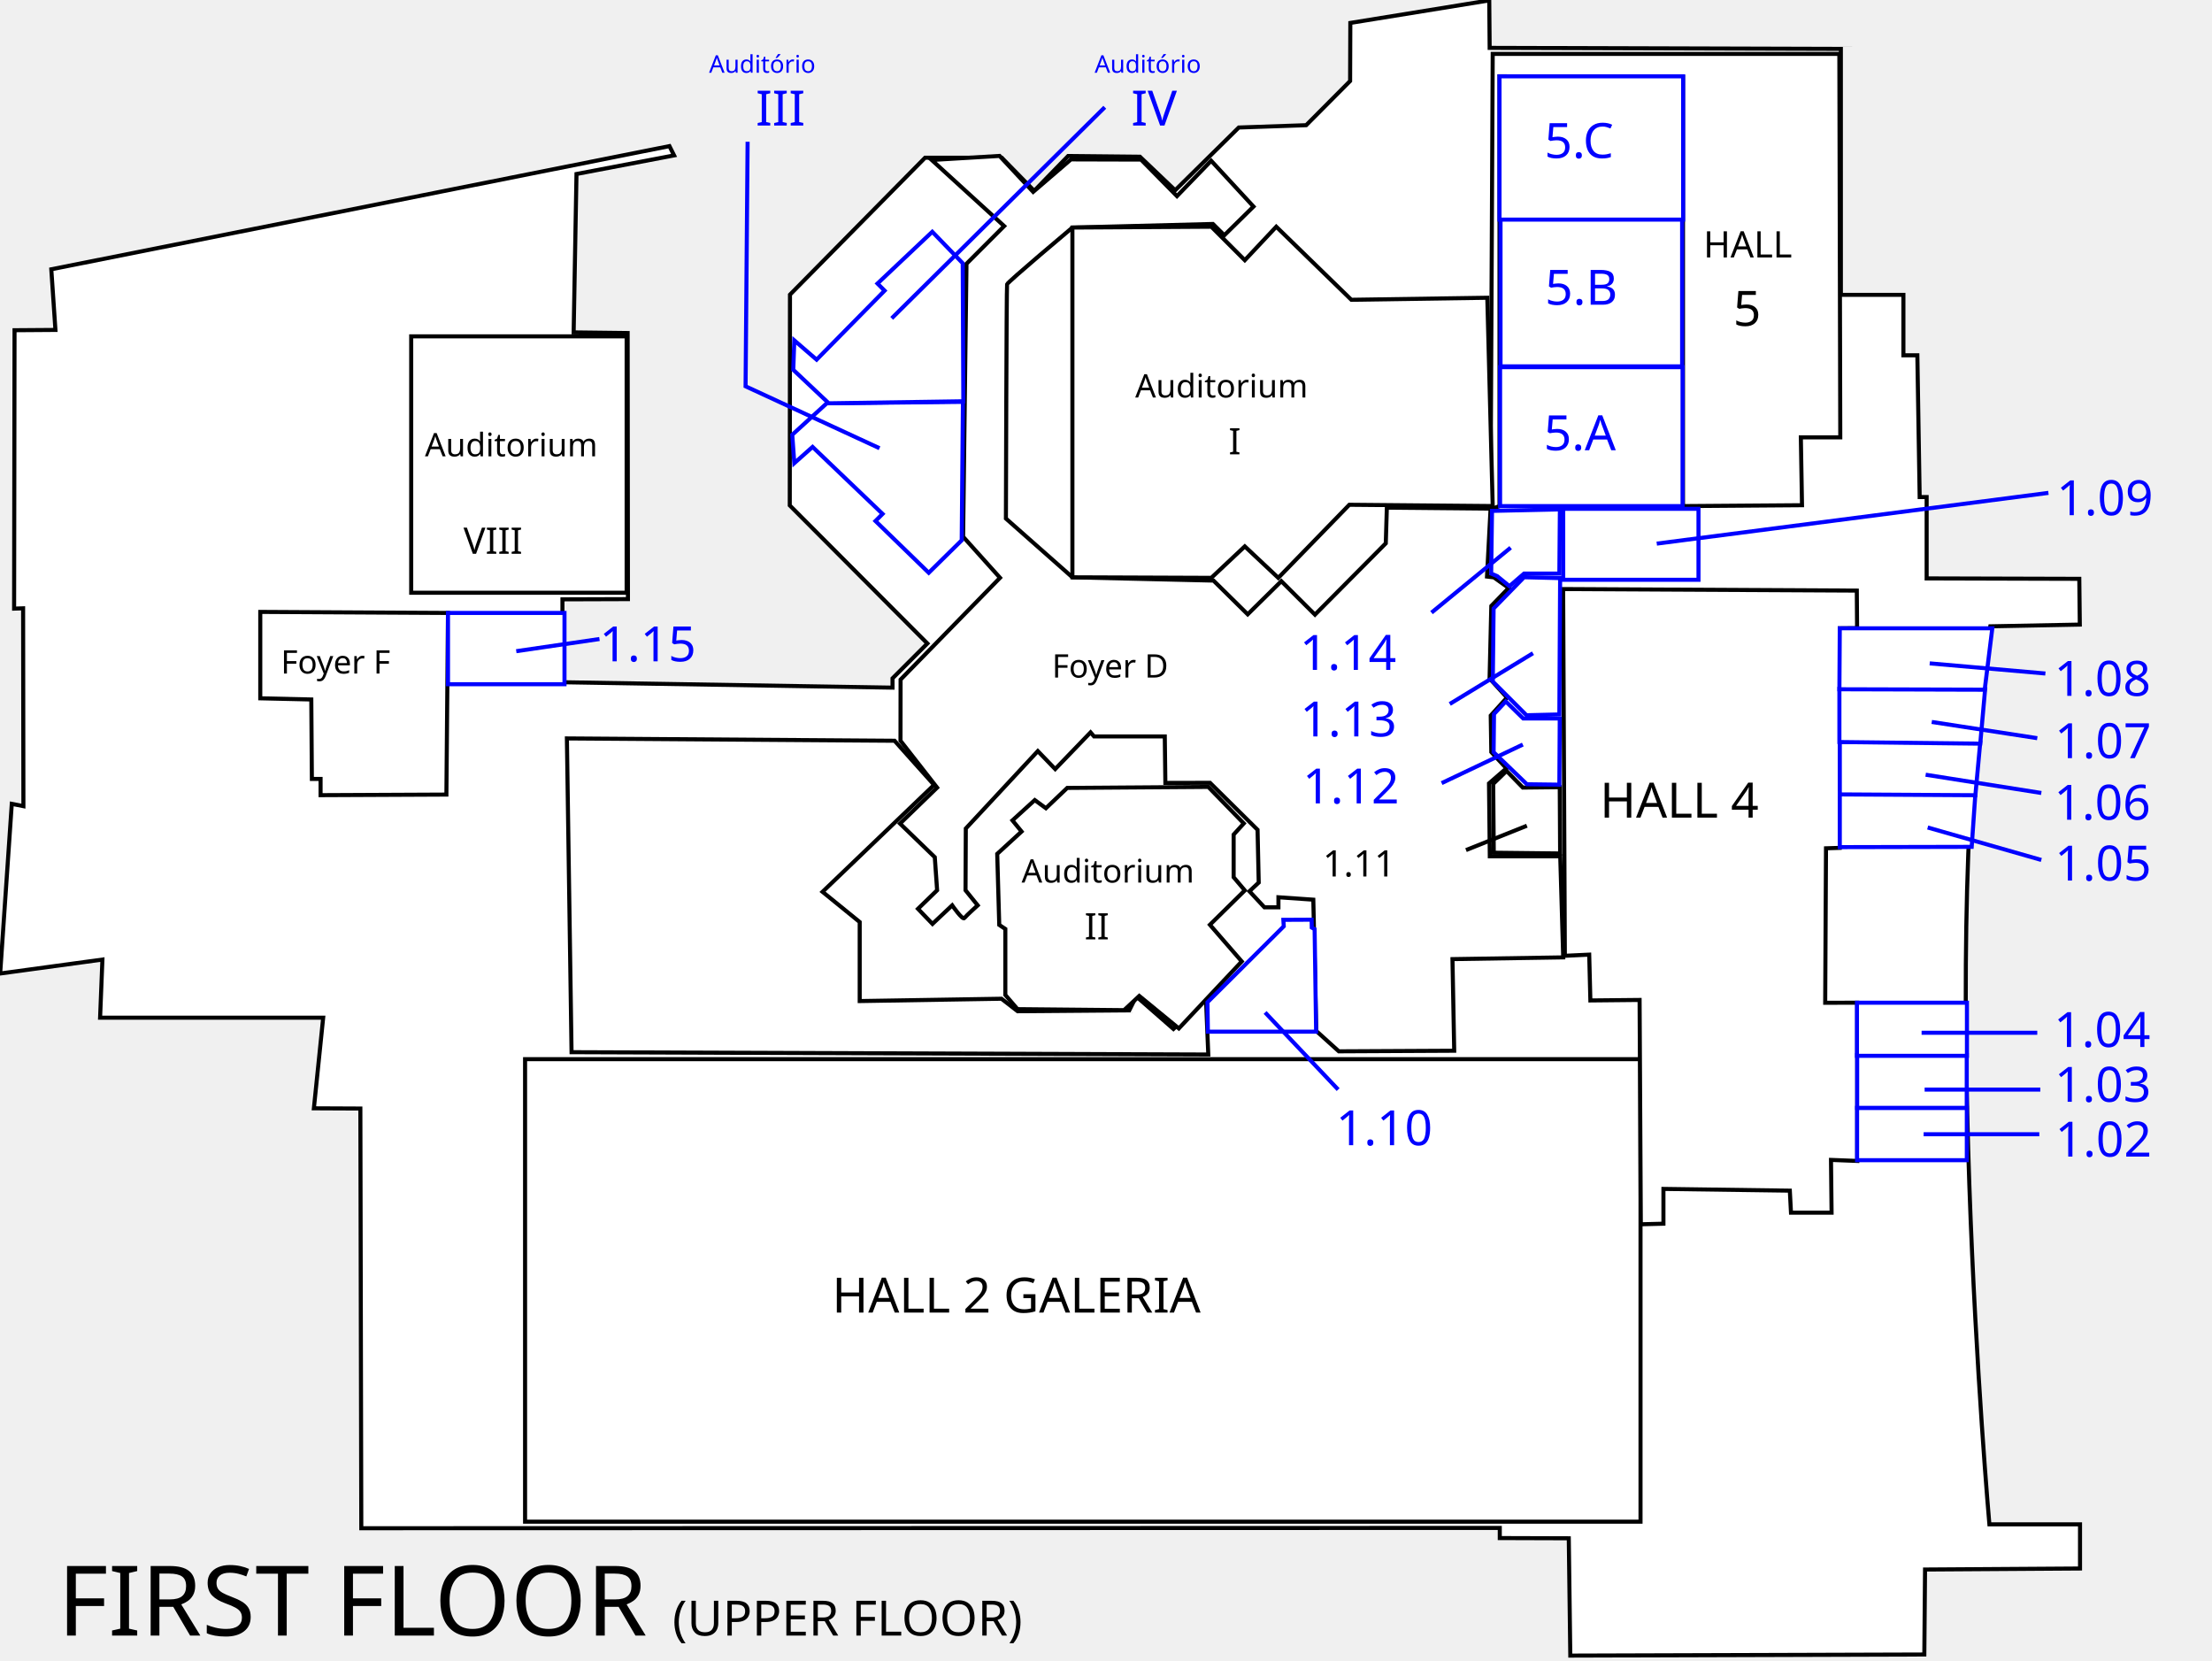
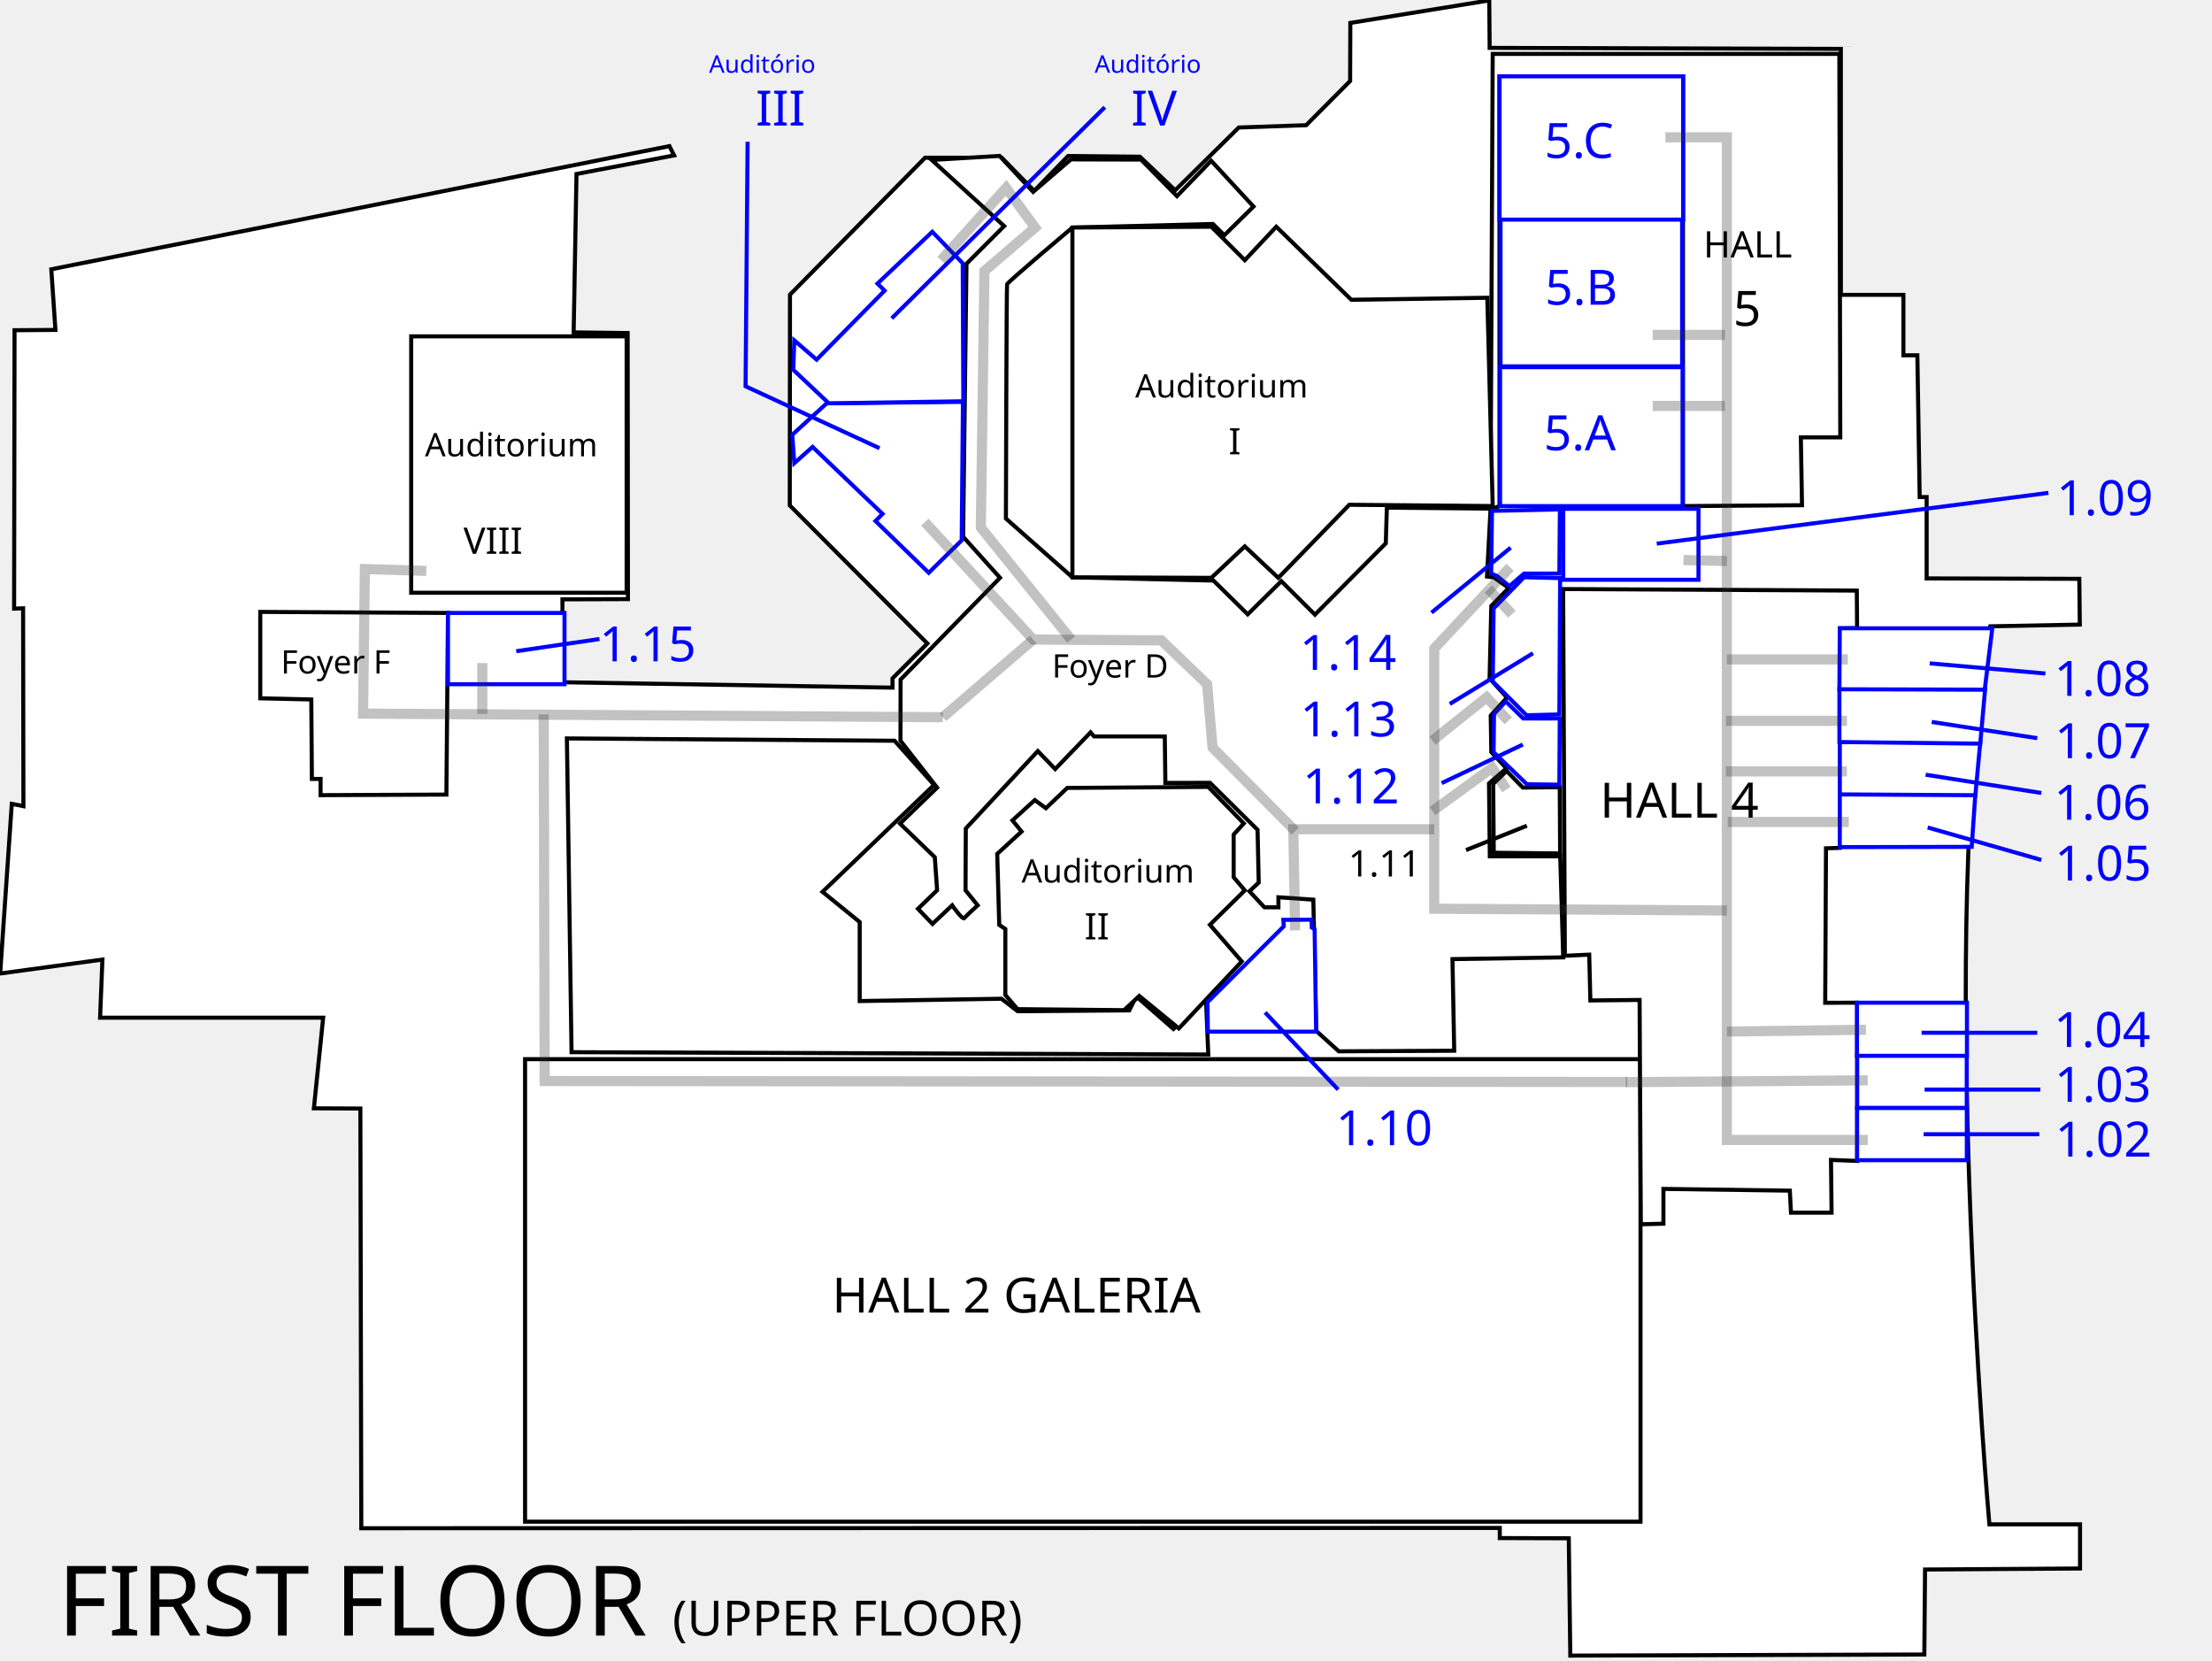
<svg xmlns="http://www.w3.org/2000/svg" viewBox="0 0 1090 818">
  <style>
    rect, path { fill:white; stroke:#000000; stroke-width: 2px;}
    text { font-size: 16px; font-family: sans-serif;}
    text.w3c, text.bigger { font-size: 2em; }
    text.w3c { fill: blue; }
    .w3c-line, rect.w3c, path.w3c { stroke:blue; stroke-width: 2px;}
    .w3c-line { fill: none; }
+     #walkpaths path { fill: none; stroke: rgba(50, 50, 50, 0.3); stroke-width: 5px }
  </style>
  <g transform="translate(-130.603,-133.16)" id="building">
    <path id="building" d="m 308.641,886.111 561.002,-0.145 0,5 34,0.105 0.75,57.796 174.453,-0.54 0.355,-41.869 76.368,-0.5 0,-21.757 -44.66,0 c 0,0 -26.489,-298.522 0.434,-442.456 l 44.12,-0.85 -0.25,-22.547 -75.223,-0.21 0,-40.079 -3.435,0 -1.145,-69.852 -6.871,0 0,-29.773 -30.813,0 -0.01,-121.184 -173.06,-0.5 -0.201,-23.391 -68.457,11.096 -0.105,28.628 -21.652,21.757 -33.208,1.145 -31.354,30.918 -17.346,-16.532 -35.394,-0.355 -16.717,17.177 -15.991,-16.322 -37.789,0 -66.562,67.457 -0.105,103.851 67.812,68.022 -17.177,17.177 0,4.58 -162.649,-2.66 0,-40.842 32.271,-0.107 -0.145,-131.107 -26.607,-0.318 1.395,-78.037 48.095,-9.161 -2.29,-4.58 -304.601,60.691 2.04,29.878 -20.152,0.145 -0.21,137.164 4.435,-0.145 0.145,97.48 -5.726,-1.145 -5.726,83.594 50.385,-6.871 -1.145,28.628 109.931,0 -4.58,44.66 22.902,0.105 z" />
    <path id="inoutside" d="m 571.413,498.126 -161.461,-1.145 2.29,154.591 313.762,1.145 -1.145,-27.483 -16.032,14.887 -18.322,-16.032 -3.435,6.871 -55.012,0.438 -7.969,-6.164 -69.852,1.145 0,-38.934 -18.322,-14.887 54.966,-52.675 z" />
  </g>
  <g transform="translate(-130.603,-133.16)" id="rooms">
    <rect id="hall2galeria" y="655.007" x="389.34" height="227.878" width="549.656" />
    <path id="hall4" d="m 900.865,423.391 0.849,180.686 12,-0.571 0.571,22.571 24.254,-0.243 0.604,110.529 11.143,-0.286 0,-17.143 62.286,0.857 0.572,10.857 20,0 -0.286,-26 12.951,0.502 0,-77.958 -15.808,0.028 0.393,-76.107 6.797,-0.21 0,-108.182 8.524,-0.072 -0.137,-18.507 z" />
    <path id="hall5" d="m 866.16,159.724 -1.096,224.398 4.449,-1.605 0,-211.757 90.414,0.25 0,211.507 58.645,-0.441 -0.571,-33.429 19.429,0 -0.459,-188.924 z" />
    <path id="foyerd" d="m 623.381,417.838 -49,50.143 -0.048,30.143 18.048,23.095 -18.286,17.714 17.143,16.571 1.143,16.286 -9.429,9.143 7.143,7.429 9.714,-9.143 c 0,0 5.143,7.429 6,6.286 0.857,-1.143 6.571,-6.286 6.571,-6.286 l -6,-7.429 0.143,-30.429 L 642,503.219 650.571,512.077 668,494 l 1.714,2 34.857,0 0.286,22.905 22,-0.048 23.429,23.143 0.571,26 -4.571,4.286 7.381,7.905 6.905,0 0,-4.952 17.19,1.19 1.428,64.665 11.143,10.049 56.857,-0.286 -0.857,-45.143 54.571,-0.857 -1.473,-49.812 -34.702,0 -0.397,-35.903 8.571,-7.429 -7.429,-8 -0.286,-18 8,-8.857 -8.571,-9.429 0.857,-35.714 8.571,-8.857 -7.318,-5.221 -3.376,-0.405 1.757,-33.47 -51.111,-0.475 -0.524,17.571 L 778.571,436 762,419.505 l -16.571,16.333 -16.857,-16.619 -69.523,-1.626 -32.763,-28.945 c 0,0 0.286,-114.286 0.571,-115.429 0.286,-1.143 32.191,-27.942 32.191,-27.942 l 69.237,-1.773 5.619,5.571 14.381,-14.143 -20.857,-22.571 -16.857,17.429 -17.714,-18 -34.524,-0.095 -18.619,16 -16.571,-17.714 -33.429,2 35.714,32.571 -18.571,18.571 -1.667,134.476 z" />
    <path id="foyerf" d="m 351.354,435.157 -92.497,-0.509 0,42.571 25.143,0.571 0.286,39.143 4.286,0 0,8 62,-0.286 z" />
    <path id="auditorium1" d="m 659.048,245.278 0,172.315 68.452,0.269 16.5,-15.5 16.5,15.5 35,-36 70.66,0.628 L 863.5,279.862 l -67,1 -37,-36 -15.5,16.5 -16.5,-16.5 z" />
    <path id="auditorium2" d="m 726,520.862 -69.5,0.5 -10.5,10 -5.5,-4 -11,10 4.5,5.5 -12,11 1,35 3,2 0,32.5 6,7 52.5,0.5 7.5,-7 19.5,16 31,-33 -15.695,-18.071 17.195,-16.929 -5.5,-6.5 0,-21 5,-5.5 z" />
    <path class="w3c" id="auditorio3" d="m 605.103,331.161 -0.6,68.2 -16.25,16 -26.25,-25.5 3.5,-3.5 -34.5,-33 -9,8 -1,-14 17,-15.5 z" />
    <path class="w3c" id="auditorio4" d="m 522,300.862 11,9.5 33.5,-34 -3.5,-3.5 27,-25.5 15,15.5 0.3,68 -66.3,1 -17.5,-16.5 z" />
    <rect id="auditorium8" y="298.875" x="333.229" height="126.329" width="106.161" />
    <rect class="w3c" id="room5a" y="314.062" x="869.793" height="68.456" width="89.92" />
    <rect class="w3c" id="room5b" y="240.062" x="870.009" height="73.601" width="89.488" />
    <rect class="w3c" id="room5c" y="170.761" x="869.509" height="70.601" width="90.488" />
    <rect class="w3c" id="room102" y="679" x="1045.713" height="25.787" width="54.074" />
    <rect class="w3c" id="room103" y="653" x="1045.75" height="26" width="54" />
    <rect class="w3c" id="room104" y="627.192" x="1045.654" height="26.171" width="54.192" />
    <path class="w3c" id="room105" d="m 1037.2,524 -0.01,26.54 65,-0.14 1.8,-26 z" />
    <path class="w3c" id="room106" d="m 1037.2,498.762 0,25.8 66.8,0.4 2.4,-26 z" />
    <path class="w3c" id="room107" d="m 1037,472.562 0,26.2 69.4,0.8 2.4,-26.8 z" />
    <path class="w3c" id="room108" d="m 1037.19,442.72 -0.19,30.043 71.6,0.2 3.743,-30.243 z" />
    <rect class="w3c" id="room109" y="383.849" x="900.905" height="34.969" width="66.658" />
    <path class="w3c" id="room110" d="m 725.6,626.962 37.6,-37.4 -0.2,-3.2 13.943,-0.071 0.057,3.871 1.4,0.8 0.743,50.494 -53.338,0 z" />
    <path id="room111" d="M 899.384,553.658 899.2,521 l -18.2,0.2 -8,-8.2 -6.6,6.4 0.282,33.895 z" />
    <path class="w3c" id="room112" d="m 899,519.762 0.2,-32.6 -18,0 -8.6,-8.4 -5.8,6.2 -0.2,18.8 16.4,15.8 z" />
    <path class="w3c" id="room113" d="M 899.384,417.998 881.6,417.562 l -15,15.4 -0.4,36 16.6,16.6 16.2,-0.4 z" />
    <path class="w3c" id="room114" d="m 899.266,384.123 -33.452,0.75 -0.414,30.89 2.95,1.25 6.05,4.95 7.2,-6.2 17.4,0 z" />
    <rect class="w3c" id="room115" y="435.157" x="351.354" height="35.116" width="57.41" />
+   </g>
+   <g id="walkpaths">
+     <path d="m 801.088,533.169 119.273,-0.89" />
+     <path d="m 820.67,67.647 30.263,0 0,464.631" />
+     <path d="m 910.57,324.886 -59.637,0" />
+     <path d="m 910.125,355.149 -59.637,0" />
+     <path d="m 910.125,380.072 -59.637,0" />
+     <path d="m 911.015,404.995 -59.637,0" />
+     <path d="m 850,200 -35.637,0" />
+     <path d="m 850,165 -35.637,0" />
+     <path d="m 919.471,507.356 -68.538,0.89" />
+     <path d="m 850.934,532.279 0,29.373 69.428,0" />
+     <path d="m 829.571,275.93 21.416,0.472" />
+     <path d="m 850.934,448.609 -144.196,-0.89 0,-128.174 37.384,-40.054" />
+     <path d="m 733.441,290.172 11.571,12.461" />
+     <path d="M 743.232,355.149 732.551,343.578 705.848,364.94" />
+     <path d="m 742.342,388.973 -7.121,-10.681 -29.373,21.362" />
+     <path d="m 638.2,458.4 -0.89,-49.845 69.428,0" />
+     <path d="m 638.307,409.498 -40.793,-41.139 -2.689,-31.221 -22.492,-21.599 -63.197,-0.445 -53.406,-57.856" />
+     <path d="M 527.828,315.095 483.323,259.909 485.103,133.515 510.026,112.152 495.785,92.57 463.741,128.174" />
+     <path d="m 509.136,315.095 -44.505,38.274 m -226.975,-1.603 0,-25.1" />
+     <path d="m 210.063,281.271 -30.263,-0.89 -0.89,71.208 285.721,1.78" />
+     <path d="m 267.925,351.962 0.472,180.66 533.491,0.472" />
  </g>
  <g transform="translate(-130.603,-133.16)" id="labels">
    <text y="939" x="159" style="font-size:4em;">FIRST FLOOR <tspan style="font-size:50%;">(UPPER FLOOR)</tspan>
    </text>
    <text y="467" x="649">Foyer D</text>
    <text y="465" x="269">Foyer F</text>
    <text y="779.866" x="540.645" class="bigger">HALL 2 GALERIA</text>
    <text y="536" x="919" class="bigger">HALL 4</text>
    <text y="260" x="970" class="bigger" style="font-size: 1.5em;">HALL</text>
    <text y="293.696" x="984.667" class="bigger">5</text>
    <text y="329" x="690">Auditorium</text>
    <text y="357" x="736" style="font-size:1.5em">I</text>
    <text y="568" x="634">Auditorium</text>
    <text y="596" x="665" style="font-size:1.5em">II</text>
    <text class="w3c" y="169" x="480" style="font-size: 1em">Auditório</text>
    <text class="w3c" y="195" x="503">III</text>
    <text class="w3c" y="169" x="670" style="font-size: 1em">Auditório</text>
    <text class="w3c" y="195" x="688">IV</text>
    <text y="358" x="340">Auditorium</text>
    <text y="406" x="359" style="font-size:1.5em">VIII</text>
    <text class="w3c" y="211" x="891.659">5.C</text>
    <text class="w3c" y="283.296" x="891.947">5.B</text>
    <text class="w3c" y="355" x="891.341">5.A</text>
    <text class="w3c" y="459" x="426">1.15</text>
    <text class="w3c" y="476" x="1142.834">1.08</text>
    <text class="w3c" y="506.696" x="1143.091">1.07</text>
    <text class="w3c" y="537.029" x="1142.754">1.06</text>
    <text class="w3c" y="567" x="1143.12">1.05</text>
    <text class="w3c" y="649" x="1142.651">1.04</text>
    <text class="w3c" y="676" x="1143.01">1.03</text>
    <text class="w3c" y="703" x="1143.31">1.02</text>
    <text class="w3c" y="697.414" x="788.895">1.10</text>
    <text class="w3c" y="387" x="1144">1.09</text>
    <text class="w3c" y="463.204" x="771.061">1.14</text>
    <text class="w3c" y="496" x="771.3">1.13</text>
    <text class="w3c" y="529" x="772.5">1.12</text>
-     <text y="565" x="782.422" style="font-size:1.5em;">1.11</text>
+     <text y="565" x="795" style="font-size:1.5em;">1.11</text>
    <path class="w3c-line" d="m 1079,670 57,0" />
    <path class="w3c-line" d="m 1077.5,642 57,0" />
    <path class="w3c-line" d="m 1078.5,692 57,0" />
    <path class="w3c-line" d="m 1081.5,460 57,5" />
    <path class="w3c-line" d="m 1082.5,488.862 52,8" />
    <path class="w3c-line" d="m 1079.5,514.862 57,9" />
    <path class="w3c-line" d="m 1080.5,540.862 56,16" />
    <path class="w3c-line" d="m 754,632 36,38" />
    <path class="w3c-line" d="m 1140,376 -193,25" />
    <path class="w3c-line" d="m 836,435 39,-32" />
    <path class="w3c-line" d="m 845,480 41,-25" />
    <path class="w3c-line" d="m 841,519 40,-19" />
    <path d="m 853,552 30,-12" />
    <path class="w3c-line" d="m 426,448 -41,6" />
    <path class="w3c-line" d="m 499,203 -1,120.5 66,30.5" />
    <path class="w3c-line" d="m 675,186 -105,104" />
  </g>
</svg>
